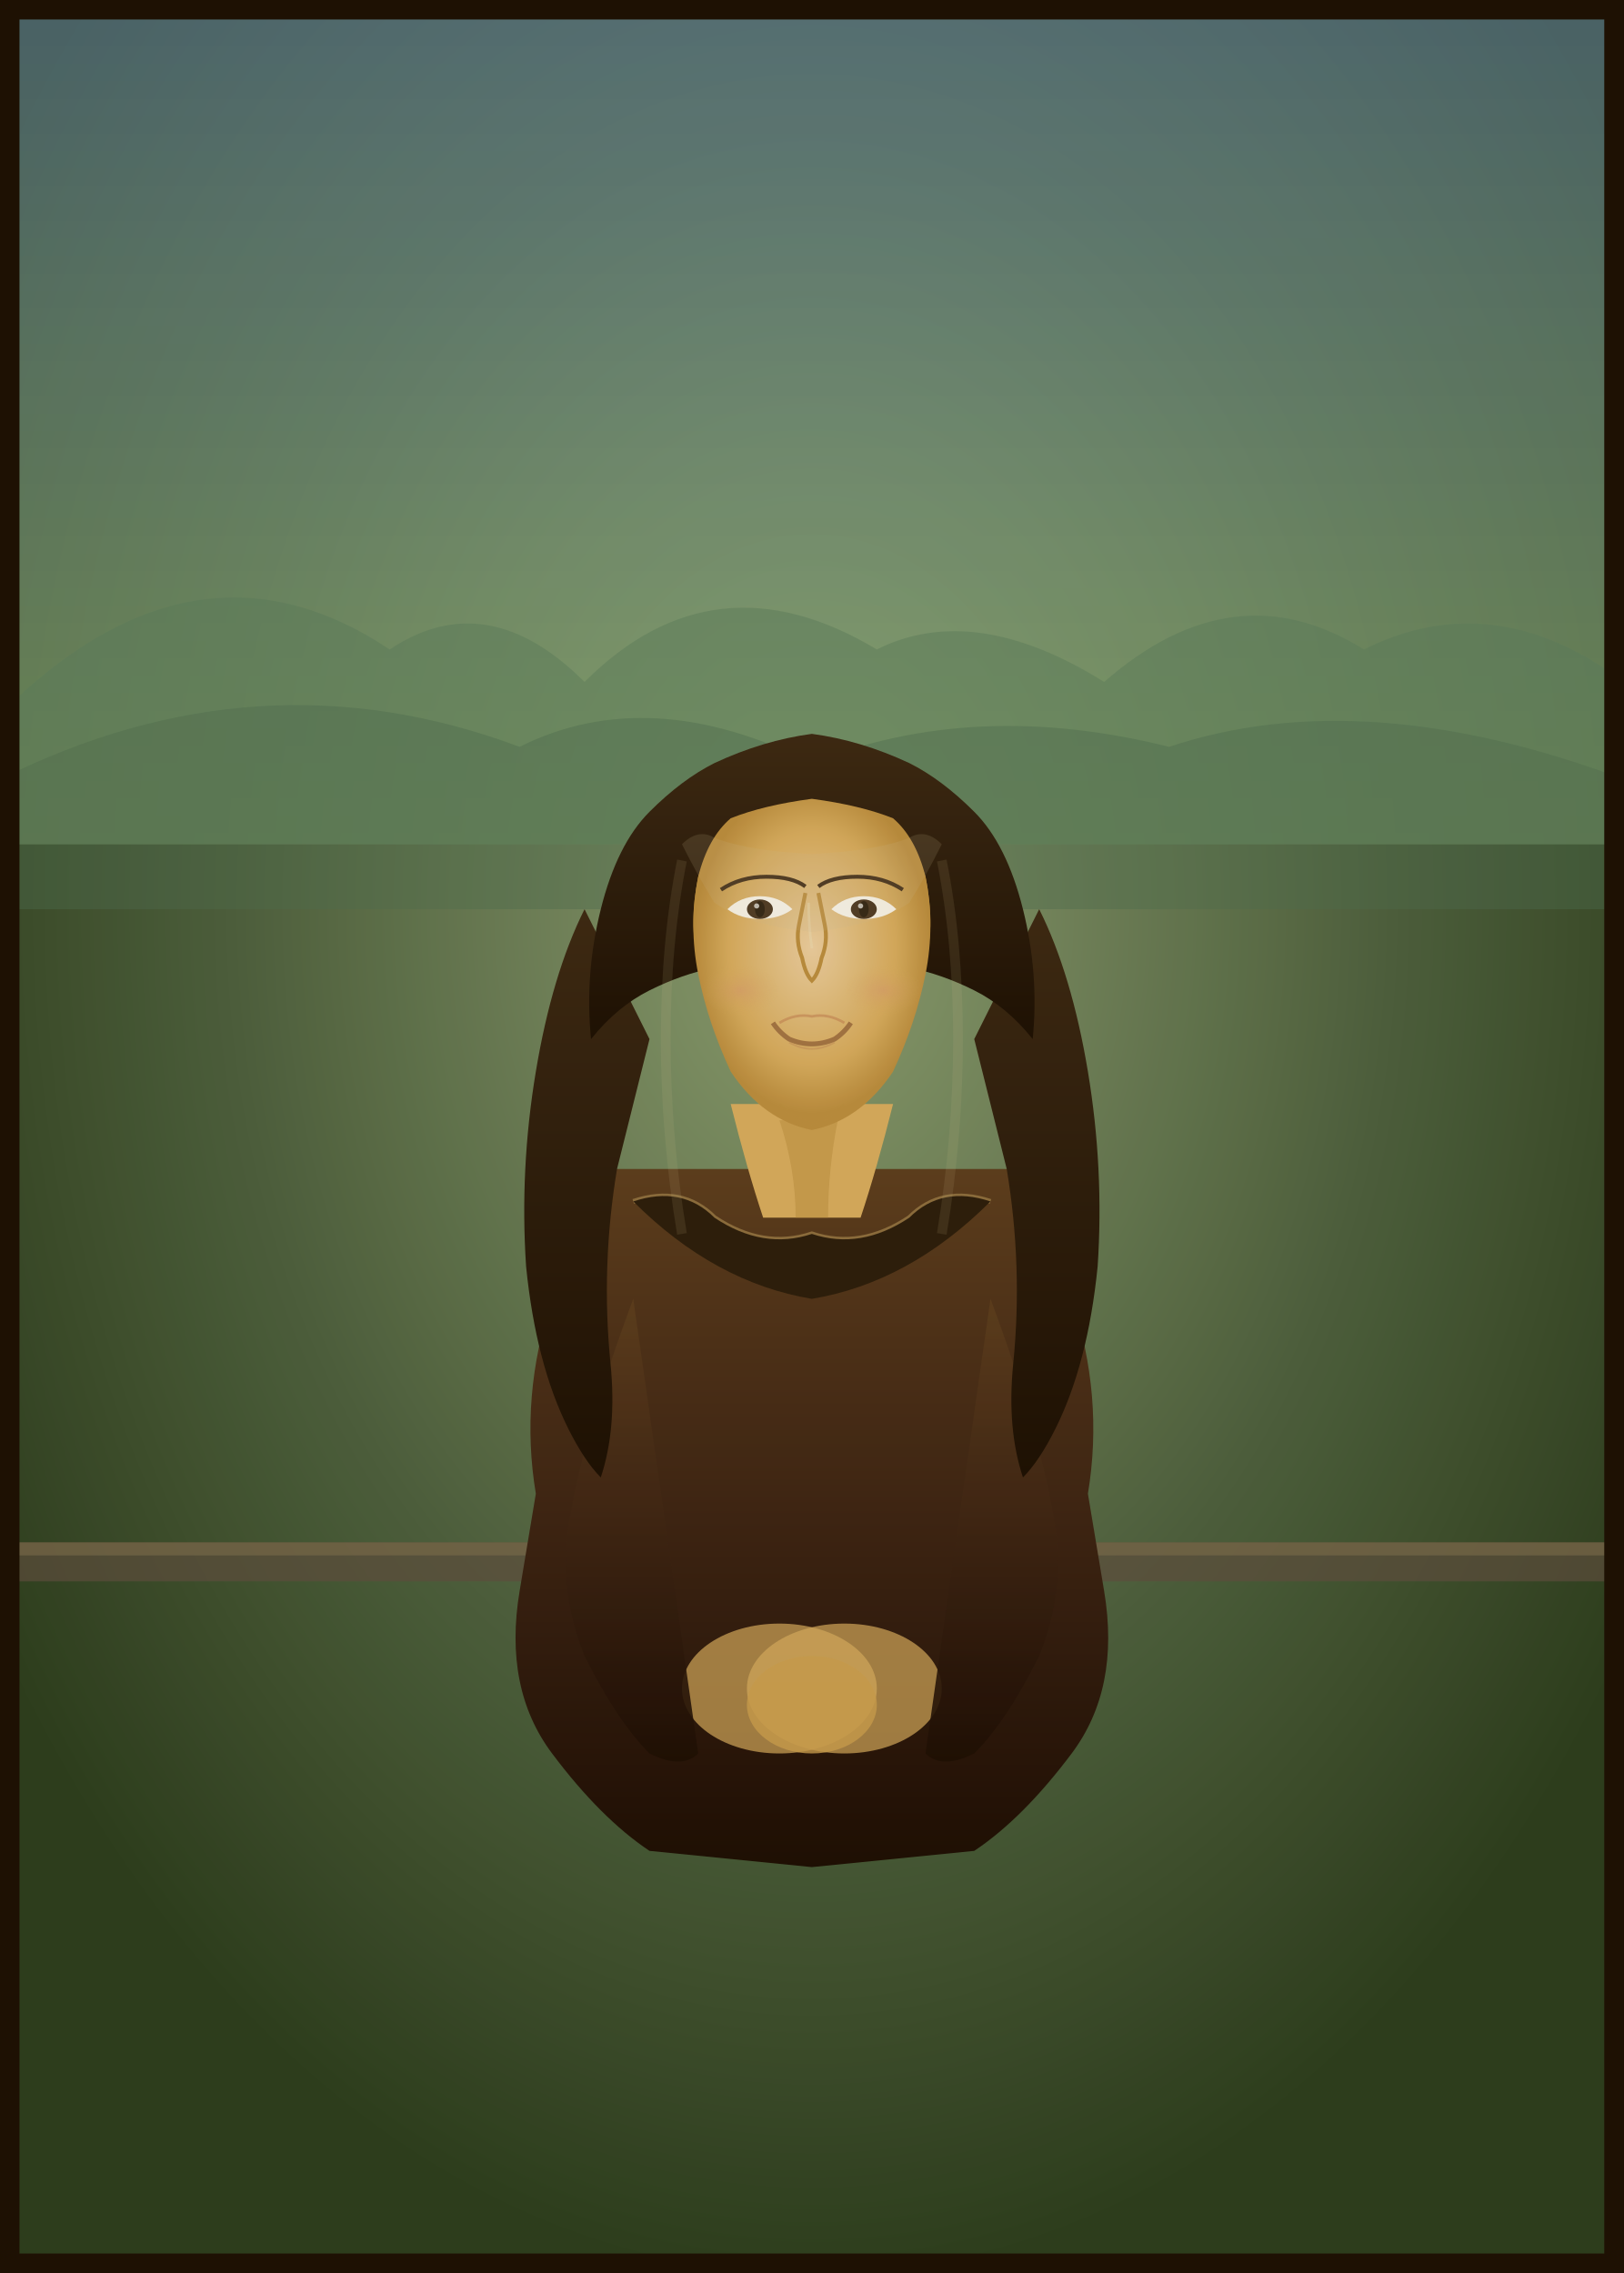
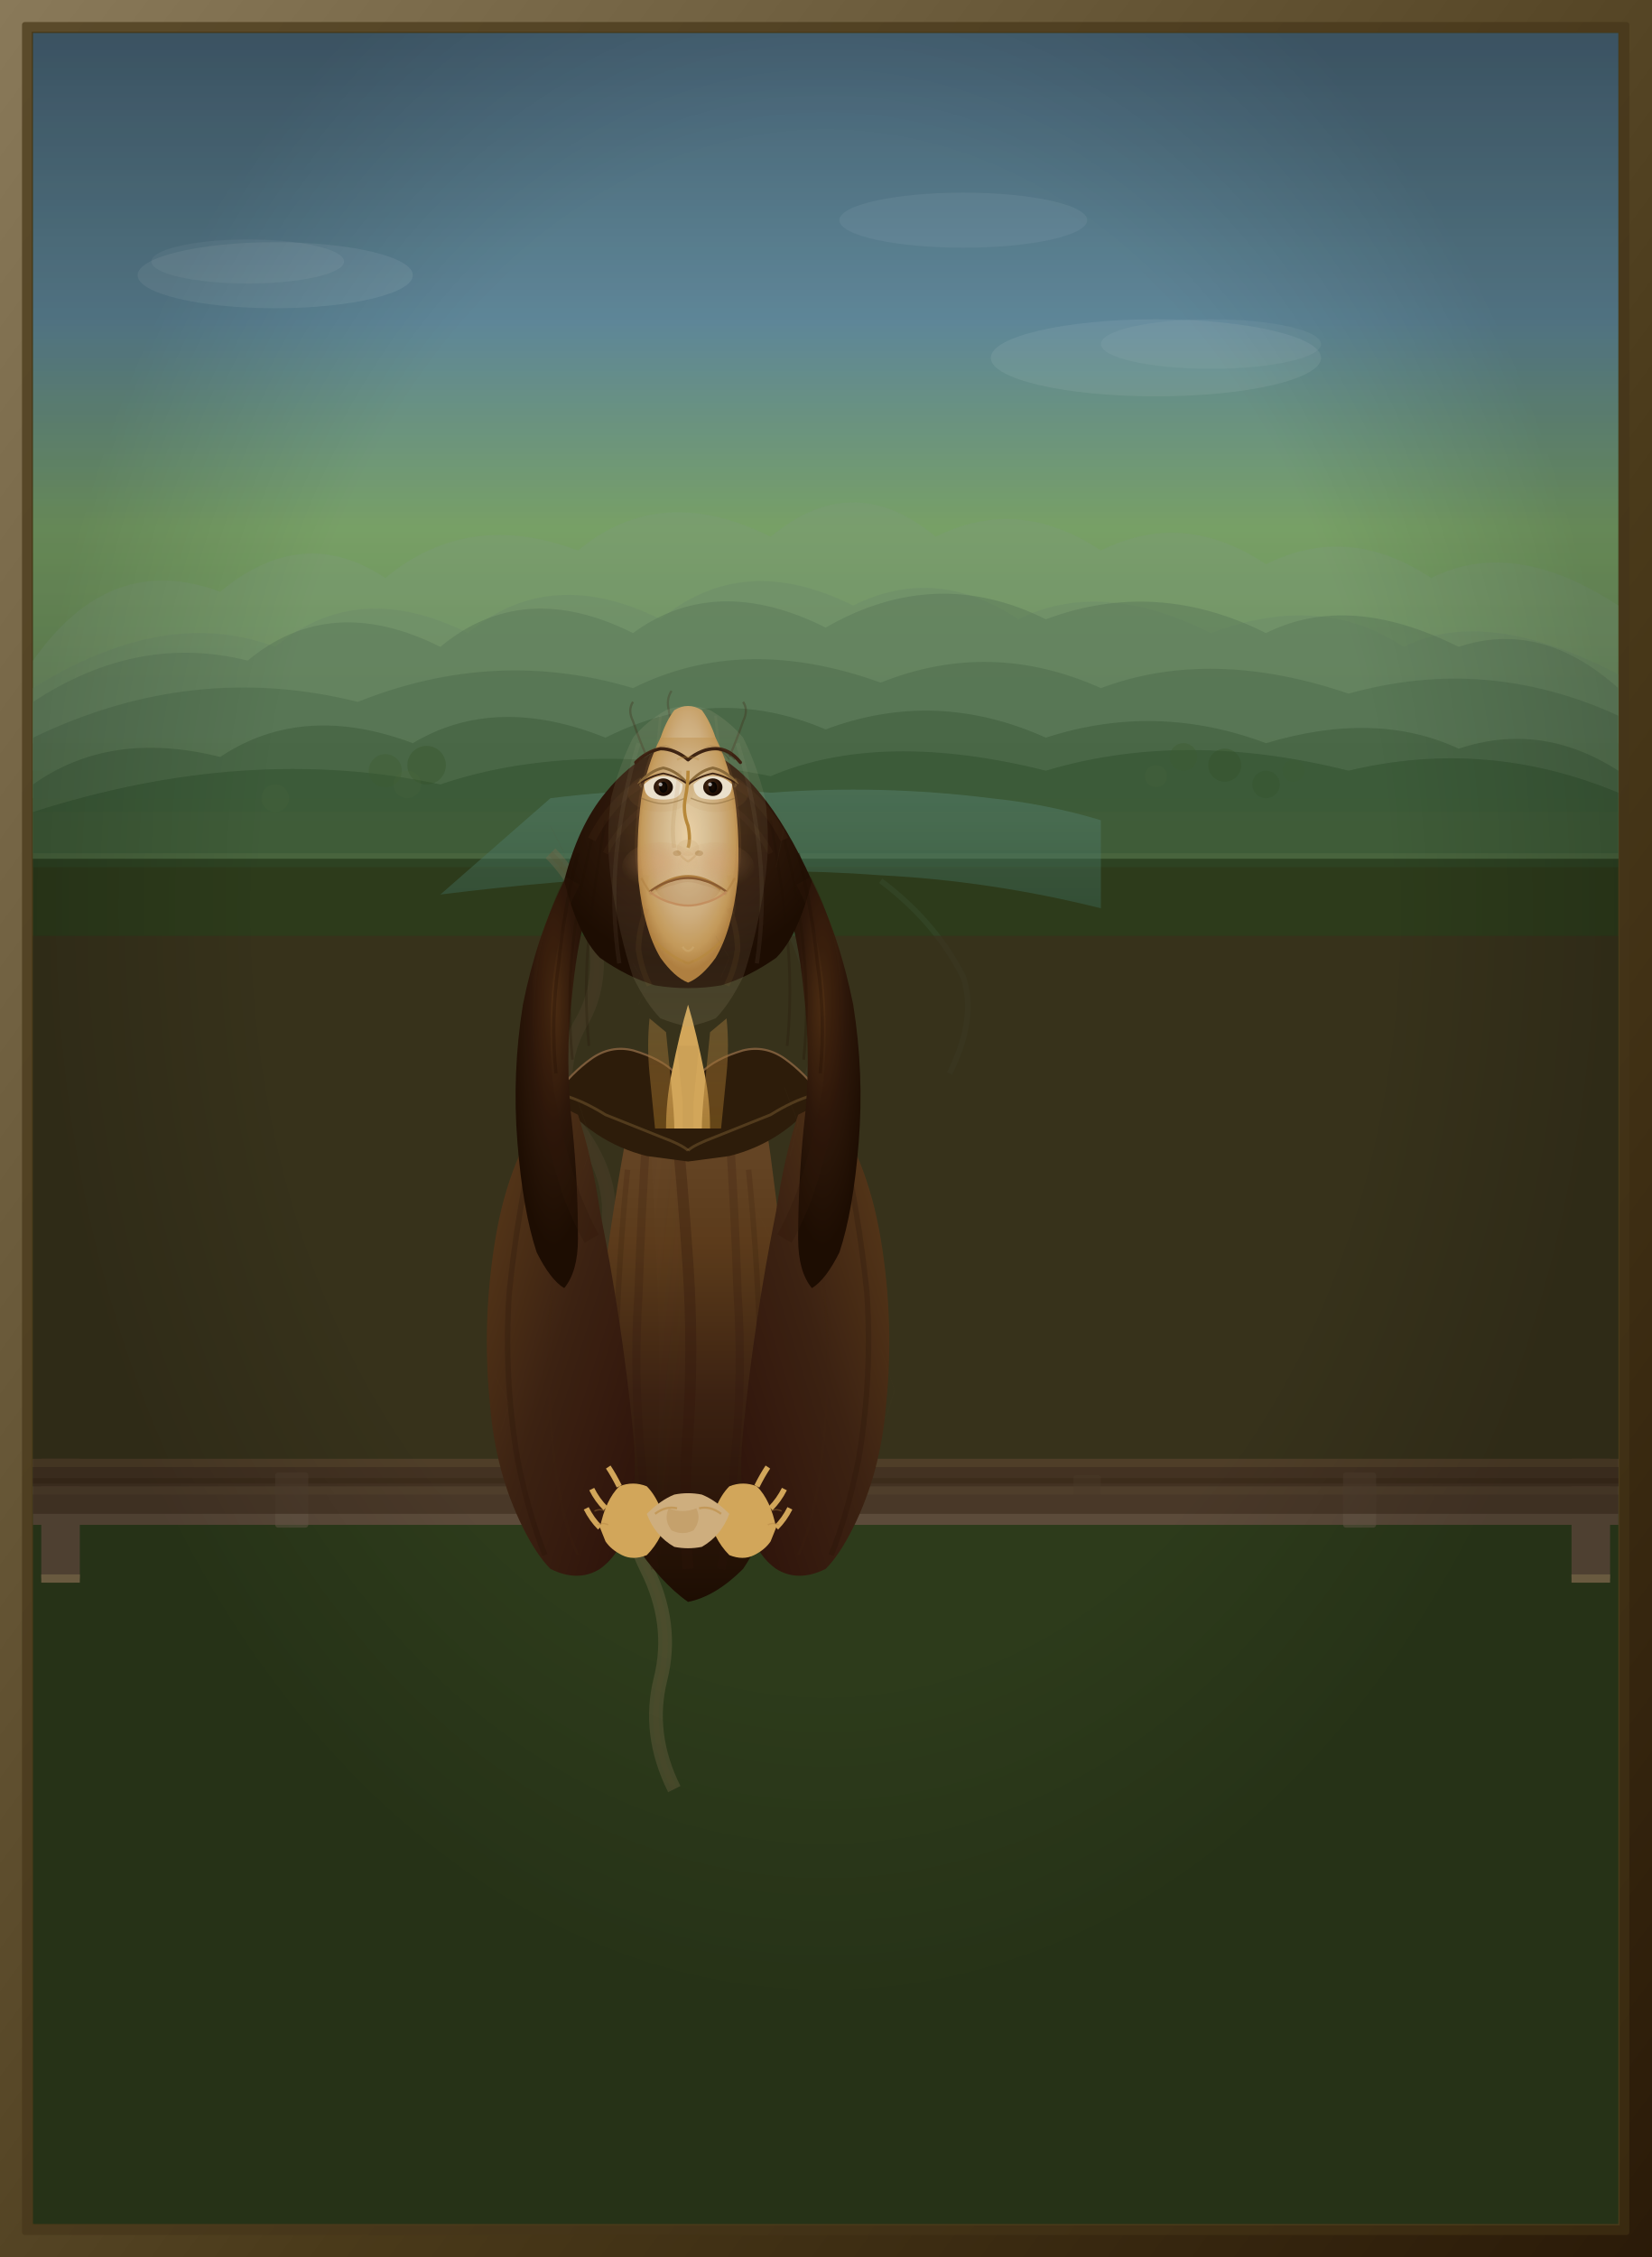
- <svg xmlns="http://www.w3.org/2000/svg" viewBox="0 0 500 700" width="500" height="700">
+ <svg xmlns="http://www.w3.org/2000/svg" viewBox="0 0 600 820" width="600" height="820">
  <defs>
-     <radialGradient id="bg" cx="50%" cy="40%" r="60%">
-       <stop offset="0%" stop-color="#8a9b6e" />
-       <stop offset="60%" stop-color="#4a5c3a" />
-       <stop offset="100%" stop-color="#2a3a1a" />
-     </radialGradient>
-     <radialGradient id="face" cx="50%" cy="45%" r="50%">
-       <stop offset="0%" stop-color="#e8c99a" />
-       <stop offset="70%" stop-color="#d4a85a" />
-       <stop offset="100%" stop-color="#b8893a" />
-     </radialGradient>
-     <radialGradient id="cheekL" cx="50%" cy="50%" r="50%">
-       <stop offset="0%" stop-color="#d4946a" stop-opacity="0.5" />
-       <stop offset="100%" stop-color="#d4a85a" stop-opacity="0" />
-     </radialGradient>
-     <radialGradient id="cheekR" cx="50%" cy="50%" r="50%">
-       <stop offset="0%" stop-color="#d4946a" stop-opacity="0.5" />
-       <stop offset="100%" stop-color="#d4a85a" stop-opacity="0" />
-     </radialGradient>
-     <linearGradient id="hair" x1="0" y1="0" x2="0" y2="1">
-       <stop offset="0%" stop-color="#3a2510" />
-       <stop offset="100%" stop-color="#1a0d00" />
-     </linearGradient>
-     <linearGradient id="dress" x1="0" y1="0" x2="0" y2="1">
+     <linearGradient id="sky" x1="0" y1="0" x2="0" y2="1">
+       <stop offset="0%" stop-color="#4a6a8a" />
+       <stop offset="35%" stop-color="#6a9aba" />
+       <stop offset="60%" stop-color="#8aba7a" />
+       <stop offset="100%" stop-color="#6a8a5a" />
+     </linearGradient>
+     <linearGradient id="farMountains" x1="0" y1="0" x2="0" y2="1">
+       <stop offset="0%" stop-color="#6a8a7a" />
+       <stop offset="100%" stop-color="#4a6a5a" />
+     </linearGradient>
+     <linearGradient id="midMountains" x1="0" y1="0" x2="0" y2="1">
+       <stop offset="0%" stop-color="#5a7a5a" />
+       <stop offset="100%" stop-color="#3a5a3a" />
+     </linearGradient>
+     <linearGradient id="nearMountains" x1="0" y1="0" x2="0" y2="1">
+       <stop offset="0%" stop-color="#4a6a4a" />
+       <stop offset="100%" stop-color="#2a4a2a" />
+     </linearGradient>
+     <linearGradient id="water" x1="0" y1="0" x2="0" y2="1">
+       <stop offset="0%" stop-color="#5a8a7a" />
+       <stop offset="100%" stop-color="#3a6a5a" />
+     </linearGradient>
+     <linearGradient id="path" x1="0" y1="0" x2="1" y2="1">
+       <stop offset="0%" stop-color="#7a6a4a" />
+       <stop offset="50%" stop-color="#5a4a2a" />
+       <stop offset="100%" stop-color="#3a2a1a" />
+     </linearGradient>
+     <radialGradient id="face" cx="50%" cy="40%" r="55%">
+       <stop offset="0%" stop-color="#ecd4a8" />
+       <stop offset="30%" stop-color="#dcc49a" />
+       <stop offset="60%" stop-color="#d0b080" />
+       <stop offset="85%" stop-color="#c49a5a" />
+       <stop offset="100%" stop-color="#b08040" />
+     </radialGradient>
+     <radialGradient id="cheekL" cx="50%" cy="40%" r="55%">
+       <stop offset="0%" stop-color="#d4a070" stop-opacity="0.45" />
+       <stop offset="60%" stop-color="#c89060" stop-opacity="0.15" />
+       <stop offset="100%" stop-color="#c49a5a" stop-opacity="0" />
+     </radialGradient>
+     <radialGradient id="cheekR" cx="50%" cy="40%" r="55%">
+       <stop offset="0%" stop-color="#d4a070" stop-opacity="0.4" />
+       <stop offset="60%" stop-color="#c89060" stop-opacity="0.12" />
+       <stop offset="100%" stop-color="#c49a5a" stop-opacity="0" />
+     </radialGradient>
+     <radialGradient id="noseHighlight" cx="50%" cy="40%" r="50%">
+       <stop offset="0%" stop-color="#f0dcb0" stop-opacity="0.5" />
+       <stop offset="100%" stop-color="#dcc49a" stop-opacity="0" />
+     </radialGradient>
+     <linearGradient id="neckShadow" x1="0" y1="0" x2="0" y2="1">
+       <stop offset="0%" stop-color="#b08040" stop-opacity="0.4" />
+       <stop offset="100%" stop-color="#8a6020" stop-opacity="0.6" />
+     </linearGradient>
+     <radialGradient id="hairBase" cx="50%" cy="30%" r="60%">
+       <stop offset="0%" stop-color="#4a2a10" />
+       <stop offset="50%" stop-color="#2a1508" />
+       <stop offset="100%" stop-color="#1a0a00" />
+     </radialGradient>
+     <linearGradient id="hairShine" x1="0" y1="0" x2="0" y2="1">
+       <stop offset="0%" stop-color="#5a3a1a" stop-opacity="0.3" />
+       <stop offset="50%" stop-color="#3a2010" stop-opacity="0.1" />
+       <stop offset="100%" stop-color="#1a0a00" stop-opacity="0" />
+     </linearGradient>
+     <linearGradient id="dressMain" x1="0" y1="0" x2="0" y2="1">
+       <stop offset="0%" stop-color="#6a4a2a" />
+       <stop offset="30%" stop-color="#5a3a1a" />
+       <stop offset="60%" stop-color="#3a2010" />
+       <stop offset="100%" stop-color="#1a0a00" />
+     </linearGradient>
+     <linearGradient id="dressFold" x1="0" y1="0" x2="0.5" y2="1">
+       <stop offset="0%" stop-color="#7a5a3a" stop-opacity="0.3" />
+       <stop offset="50%" stop-color="#4a2a10" stop-opacity="0.2" />
+       <stop offset="100%" stop-color="#2a1008" stop-opacity="0.4" />
+     </linearGradient>
+     <linearGradient id="dressHighlight" x1="0" y1="0" x2="0.3" y2="1">
+       <stop offset="0%" stop-color="#8a6a4a" stop-opacity="0.25" />
+       <stop offset="100%" stop-color="#5a3a1a" stop-opacity="0" />
+     </linearGradient>
+     <linearGradient id="sleeveL" x1="0" y1="0" x2="1" y2="1">
      <stop offset="0%" stop-color="#5a3a1a" />
      <stop offset="50%" stop-color="#3a2010" />
+       <stop offset="100%" stop-color="#2a1008" />
+     </linearGradient>
+     <linearGradient id="sleeveR" x1="1" y1="0" x2="0" y2="1">
+       <stop offset="0%" stop-color="#5a3a1a" />
+       <stop offset="50%" stop-color="#3a2010" />
+       <stop offset="100%" stop-color="#2a1008" />
+     </linearGradient>
+     <linearGradient id="veilGrad" x1="0" y1="0" x2="0" y2="1">
+       <stop offset="0%" stop-color="#d4c8a8" stop-opacity="0.12" />
+       <stop offset="50%" stop-color="#c4b890" stop-opacity="0.08" />
+       <stop offset="100%" stop-color="#b4a880" stop-opacity="0.15" />
+     </linearGradient>
+     <radialGradient id="iris" cx="40%" cy="40%" r="50%">
+       <stop offset="0%" stop-color="#4a2a10" />
+       <stop offset="70%" stop-color="#2a1508" />
      <stop offset="100%" stop-color="#1a0a00" />
-     </linearGradient>
-     <linearGradient id="pathBg" x1="0" y1="0" x2="0" y2="1">
-       <stop offset="0%" stop-color="#6a7a5a" />
-       <stop offset="100%" stop-color="#3a4a2a" />
-     </linearGradient>
-     <linearGradient id="sky" x1="0" y1="0" x2="0" y2="1">
-       <stop offset="0%" stop-color="#5a7a9a" />
-       <stop offset="100%" stop-color="#8aaa6a" />
-     </linearGradient>
+     </radialGradient>
+     <radialGradient id="pupil" cx="50%" cy="50%" r="50%">
+       <stop offset="0%" stop-color="#1a0a00" />
+       <stop offset="100%" stop-color="#000000" />
+     </radialGradient>
+     <linearGradient id="frameLight" x1="0" y1="0" x2="1" y2="1">
+       <stop offset="0%" stop-color="#8a7a5a" />
+       <stop offset="30%" stop-color="#6a5a3a" />
+       <stop offset="60%" stop-color="#4a3a1a" />
+       <stop offset="100%" stop-color="#2a1a08" />
+     </linearGradient>
+     <linearGradient id="frameInner" x1="0" y1="0" x2="1" y2="1">
+       <stop offset="0%" stop-color="#5a4a2a" />
+       <stop offset="100%" stop-color="#3a2a10" />
+     </linearGradient>
+     <filter id="varnish">
+       <feTurbulence type="fractalNoise" baseFrequency="0.04" numOctaves="4" result="noise" />
+       <feColorMatrix type="matrix" values="1 0 0 0 0  0 1 0 0 0  0 0 0.8 0 0  0 0 0 0.04 0" in="noise" result="tint" />
+       <feBlend in="SourceGraphic" in2="tint" mode="multiply" />
+     </filter>
+     <filter id="bgBlur">
+       <feGaussianBlur stdDeviation="1.5" />
+     </filter>
  </defs>
-   <rect width="500" height="700" fill="url(#bg)" />
-   <rect x="0" y="0" width="500" height="260" fill="url(#sky)" opacity="0.6" />
-   <path d="M0 220 Q60 160 120 200 Q150 180 180 210 Q220 170 270 200 Q300 185 340 210 Q380 175 420 200 Q460 180 500 210 L500 260 L0 260 Z" fill="#5a7a5a" opacity="0.5" />
-   <path d="M0 240 Q80 200 160 230 Q200 210 250 235 Q300 215 360 230 Q420 210 500 240 L500 280 L0 280 Z" fill="#4a6a4a" opacity="0.4" />
-   <path d="M250 350 Q240 370 235 390 Q225 420 240 450 Q255 480 250 510 Q245 540 250 570" fill="none" stroke="#6a7a4a" stroke-width="8" opacity="0.4" />
-   <rect x="0" y="475" width="500" height="12" fill="#5a4a3a" opacity="0.7" />
-   <rect x="0" y="475" width="500" height="4" fill="#7a6a4a" opacity="0.6" />
-   <path d="M170 360 Q165 380 170 400 Q160 430 165 460 L160 490 Q155 520 170 540 Q185 560 200 570 L250 575 L300 570 Q315 560 330 540 Q345 520 340 490 L335 460 Q340 430 330 400 Q335 380 330 360 Z" fill="url(#dress)" />
-   <path d="M195 370 Q210 365 220 375 Q235 385 250 380 Q265 385 280 375 Q290 365 305 370" fill="none" stroke="#8a6a3a" stroke-width="1.5" />
-   <path d="M195 370 Q210 365 220 375 Q235 385 250 380 Q265 385 280 375 Q290 365 305 370 Q280 395 250 400 Q220 395 195 370 Z" fill="#2a1a08" />
-   <ellipse cx="240" cy="520" rx="30" ry="20" fill="#d4a85a" opacity="0.7" />
-   <ellipse cx="260" cy="520" rx="30" ry="20" fill="#d4a85a" opacity="0.7" />
-   <ellipse cx="250" cy="525" rx="20" ry="15" fill="#c89a4a" opacity="0.8" />
-   <path d="M305 400 Q320 440 325 470 Q328 490 320 510 Q310 530 300 540 Q290 545 285 540" fill="url(#dress)" opacity="0.9" />
-   <path d="M195 400 Q180 440 175 470 Q172 490 180 510 Q190 530 200 540 Q210 545 215 540" fill="url(#dress)" opacity="0.9" />
-   <path d="M225 340 Q230 360 235 375 L265 375 Q270 360 275 340" fill="#d4a85a" />
-   <path d="M240 345 Q245 360 245 375 L255 375 Q255 360 258 345 Z" fill="#b8893a" opacity="0.5" />
-   <path d="M180 280 Q170 300 165 330 Q160 360 162 390 Q165 420 175 440 Q180 450 185 455 Q190 440 188 420 Q185 390 190 360 Q195 340 200 320" fill="url(#hair)" />
-   <path d="M320 280 Q330 300 335 330 Q340 360 338 390 Q335 420 325 440 Q320 450 315 455 Q310 440 312 420 Q315 390 310 360 Q305 340 300 320" fill="url(#hair)" />
-   <path d="M185 280 Q190 260 200 250 Q210 240 220 235 Q235 228 250 226 Q265 228 280 235 Q290 240 300 250 Q310 260 315 280 Q320 300 318 320 Q310 310 300 305 Q290 300 280 298 Q250 295 250 295 Q250 295 220 298 Q210 300 200 305 Q190 310 182 320 Q180 300 185 280 Z" fill="url(#hair)" />
-   <path d="M215 270 Q220 255 235 250 Q250 246 265 250 Q280 255 285 270 Q288 285 285 295 Q280 310 275 320 Q270 330 265 335 Q260 338 250 339 Q240 338 235 335 Q230 330 225 320 Q220 310 215 295 Q212 285 215 270 Z" fill="url(#face)" />
-   <path d="M215 270 Q212 285 215 300 Q218 315 225 330 Q235 345 250 348 Q265 345 275 330 Q282 315 285 300 Q288 285 285 270 Q282 258 275 252 Q265 248 250 246 Q235 248 225 252 Q218 258 215 270 Z" fill="url(#face)" />
-   <path d="M248 275 Q247 280 246 285 Q245 290 247 295 Q248 300 250 302 Q252 300 253 295 Q255 290 254 285 Q253 280 252 275" fill="none" stroke="#b8893a" stroke-width="1.2" />
-   <path d="M249 278 Q249 285 250 292" fill="none" stroke="#e8d4a8" stroke-width="0.8" opacity="0.6" />
-   <path d="M224 280 Q228 276 234 276 Q240 276 244 280 Q240 283 234 283 Q228 283 224 280 Z" fill="white" opacity="0.9" />
-   <ellipse cx="234" cy="280" rx="4" ry="3" fill="#3a2510" />
-   <ellipse cx="234" cy="280" rx="1.5" ry="2.5" fill="#1a0d00" />
-   <ellipse cx="233" cy="279" rx="0.8" ry="0.8" fill="white" opacity="0.7" />
-   <path d="M222 274 Q228 270 236 270 Q244 270 248 273" fill="none" stroke="#3a2510" stroke-width="1.2" />
-   <path d="M256 280 Q260 276 266 276 Q272 276 276 280 Q272 283 266 283 Q260 283 256 280 Z" fill="white" opacity="0.9" />
-   <ellipse cx="266" cy="280" rx="4" ry="3" fill="#3a2510" />
-   <ellipse cx="266" cy="280" rx="1.5" ry="2.5" fill="#1a0d00" />
-   <ellipse cx="265" cy="279" rx="0.8" ry="0.8" fill="white" opacity="0.7" />
-   <path d="M252 273 Q256 270 264 270 Q272 270 278 274" fill="none" stroke="#3a2510" stroke-width="1.2" />
-   <ellipse cx="228" cy="305" rx="12" ry="8" fill="url(#cheekL)" />
-   <ellipse cx="272" cy="305" rx="12" ry="8" fill="url(#cheekR)" />
-   <path d="M238 315 Q240 318 243 320 Q250 323 257 320 Q260 318 262 315" fill="none" stroke="#a07040" stroke-width="1.5" />
-   <path d="M240 315 Q245 312 250 313 Q255 312 260 315" fill="none" stroke="#c08050" stroke-width="0.8" opacity="0.6" />
-   <path d="M243 321 Q250 325 257 321" fill="none" stroke="#b88050" stroke-width="0.6" opacity="0.4" />
-   <path d="M240 340 Q245 345 250 346 Q255 345 260 340" fill="none" stroke="#b8893a" stroke-width="0.8" opacity="0.5" />
-   <path d="M210 260 Q215 255 220 258 Q230 262 250 263 Q270 262 280 258 Q285 255 290 260 Q285 270 280 278 Q270 285 250 287 Q230 285 220 278 Q215 270 210 260 Z" fill="#c8b88a" opacity="0.15" />
-   <path d="M210 265 Q205 290 205 320 Q205 350 210 380" fill="none" stroke="#c8b88a" stroke-width="3" opacity="0.12" />
-   <path d="M290 265 Q295 290 295 320 Q295 350 290 380" fill="none" stroke="#c8b88a" stroke-width="3" opacity="0.12" />
-   <rect x="0" y="0" width="500" height="700" fill="none" stroke="#1a0d00" stroke-width="12" />
-   <rect x="0" y="0" width="500" height="700" fill="#8a7a4a" opacity="0.04" />
+   <rect x="-10" y="-10" width="620" height="840" fill="url(#frameLight)" rx="2" />
+   <rect x="8" y="8" width="584" height="804" fill="url(#frameInner)" rx="1" />
+   <rect x="12" y="12" width="576" height="796" fill="none" stroke="#4a3a1a" stroke-width="1" />
+   <rect x="14" y="14" width="572" height="792" fill="none" stroke="#7a6a4a" stroke-width="1" opacity="0.4" />
+   <rect x="12" y="12" width="576" height="796" fill="#2a3a1a" />
+   <rect x="12" y="12" width="576" height="300" fill="url(#sky)" opacity="0.8" />
+   <path d="M12 240 Q40 200 80 215 Q110 190 140 210 Q170 185 210 200 Q240 175 280 195 Q310 170 340 195 Q370 180 400 200 Q430 185 460 205 Q490 190 520 210 Q550 195 588 220 L588 270 L12 270 Z" fill="#7a9a7a" opacity="0.35" />
+   <path d="M12 250 Q60 220 100 235 Q130 210 170 230 Q200 205 240 225 Q270 200 310 220 Q340 205 370 225 Q400 210 440 230 Q480 215 510 235 Q540 220 588 245 L588 280 L12 280 Z" fill="#6a8a6a" opacity="0.4" />
+   <path d="M12 255 Q50 230 90 240 Q120 215 160 235 Q190 210 230 230 Q260 208 300 228 Q340 205 380 225 Q420 210 460 230 Q490 215 530 235 Q560 225 588 250 L588 290 L12 290 Z" fill="#5a7a5a" opacity="0.5" />
+   <path d="M12 268 Q70 240 130 255 Q180 235 230 250 Q270 230 320 248 Q360 232 400 250 Q440 235 490 252 Q540 238 588 260 L588 295 L12 295 Z" fill="#4a6a4a" opacity="0.5" />
+   <path d="M12 285 Q40 265 80 275 Q110 255 150 270 Q180 252 220 268 Q260 248 300 265 Q340 250 380 268 Q420 255 460 270 Q500 258 530 272 Q560 262 588 280 L588 310 L12 310 Z" fill="#3a5a3a" opacity="0.5" />
+   <path d="M12 295 Q90 270 160 285 Q210 268 280 282 Q320 265 380 280 Q430 265 490 280 Q540 268 588 288 L588 315 L12 315 Z" fill="#2a4a2a" opacity="0.45" />
+   <path d="M200 290 Q240 285 280 288 Q320 285 360 290 Q380 292 400 298 L400 330 Q360 320 320 318 Q280 315 240 318 Q200 320 160 325 Z" fill="url(#water)" opacity="0.4" />
+   <path d="M200 310 Q210 320 215 335 Q220 355 212 370 Q200 390 210 410 Q225 430 220 450 Q215 470 225 490 Q235 510 230 530 Q225 550 235 570 Q245 590 240 610 Q235 630 245 650" fill="none" stroke="#7a6a4a" stroke-width="5" opacity="0.35" />
+   <path d="M200 310 Q210 320 215 335 Q220 355 212 370 Q200 390 210 410 Q225 430 220 450 Q215 470 225 490 Q235 510 230 530 Q225 550 235 570 Q245 590 240 610 Q235 630 245 650" fill="none" stroke="#5a4a2a" stroke-width="2" opacity="0.15" />
+   <path d="M280 325 Q290 340 295 360 Q300 380 290 400" fill="none" stroke="#5a8a7a" stroke-width="3" opacity="0.15" />
+   <path d="M320 320 Q340 335 350 355 Q355 370 345 390" fill="none" stroke="#5a8a7a" stroke-width="2" opacity="0.1" />
+   <circle cx="140" cy="280" r="6" fill="#3a5a2a" opacity="0.3" />
+   <circle cx="155" cy="278" r="7" fill="#2a4a1a" opacity="0.25" />
+   <circle cx="148" cy="285" r="5" fill="#4a6a3a" opacity="0.2" />
+   <circle cx="430" cy="275" r="5" fill="#3a5a2a" opacity="0.3" />
+   <circle cx="445" cy="278" r="6" fill="#2a4a1a" opacity="0.25" />
+   <circle cx="420" cy="282" r="4" fill="#4a6a3a" opacity="0.2" />
+   <circle cx="470" cy="280" r="4" fill="#3a5a2a" opacity="0.2" />
+   <circle cx="100" cy="290" r="5" fill="#4a6a3a" opacity="0.2" />
+   <circle cx="460" cy="285" r="5" fill="#2a4a1a" opacity="0.2" />
+   <ellipse cx="100" cy="100" rx="50" ry="12" fill="white" opacity="0.08" />
+   <ellipse cx="90" cy="95" rx="35" ry="8" fill="white" opacity="0.06" />
+   <ellipse cx="420" cy="130" rx="60" ry="14" fill="white" opacity="0.07" />
+   <ellipse cx="440" cy="125" rx="40" ry="9" fill="white" opacity="0.05" />
+   <ellipse cx="350" cy="80" rx="45" ry="10" fill="white" opacity="0.06" />
+   <rect x="15" y="530" width="14" height="45" fill="#5a4a3a" rx="2" />
+   <rect x="15" y="530" width="14" height="3" fill="#7a6a4a" />
+   <rect x="15" y="572" width="14" height="3" fill="#7a6a4a" />
+   <rect x="571" y="530" width="14" height="45" fill="#5a4a3a" rx="2" />
+   <rect x="571" y="530" width="14" height="3" fill="#7a6a4a" />
+   <rect x="571" y="572" width="14" height="3" fill="#7a6a4a" />
+   <rect x="12" y="530" width="576" height="10" fill="#4a3a2a" />
+   <rect x="12" y="530" width="576" height="3" fill="#6a5a3a" />
+   <rect x="12" y="537" width="576" height="2" fill="#3a2a18" />
+   <rect x="12" y="540" width="576" height="14" fill="#5a4a3a" />
+   <rect x="12" y="540" width="576" height="3" fill="#7a6a4a" opacity="0.5" />
+   <rect x="100" y="535" width="12" height="20" fill="#6a5a4a" rx="1" opacity="0.5" />
+   <rect x="488" y="535" width="12" height="20" fill="#6a5a4a" rx="1" opacity="0.5" />
+   <rect x="200" y="536" width="10" height="18" fill="#5a4a3a" rx="1" opacity="0.4" />
+   <rect x="390" y="536" width="10" height="18" fill="#5a4a3a" rx="1" opacity="0.4" />
+   <rect x="12" y="340" width="576" height="210" fill="#3a2a1a" opacity="0.6" />
+   <path d="M230 400 Q224 430 220 460 Q215 490 218 520 Q220 545 230 560 Q240 575 250 582 Q260 580 270 570 Q280 555 285 535 Q290 510 287 480 Q284 450 280 420 Q278 405 275 395 Z" fill="url(#dressMain)" />
+   <path d="M245 400 Q248 430 250 460 Q252 490 250 520 Q248 545 250 570" fill="none" stroke="#2a1008" stroke-width="4" opacity="0.3" />
+   <path d="M235 410 Q233 440 232 470 Q230 500 233 530 Q235 555 238 570" fill="none" stroke="#2a1008" stroke-width="3" opacity="0.2" />
+   <path d="M265 410 Q267 440 268 470 Q270 500 267 530 Q265 555 262 570" fill="none" stroke="#2a1008" stroke-width="3" opacity="0.2" />
+   <path d="M228 425 Q225 455 224 485 Q223 510 226 540" fill="none" stroke="#1a0a00" stroke-width="2" opacity="0.15" />
+   <path d="M272 425 Q275 455 276 485 Q277 510 274 540" fill="none" stroke="#1a0a00" stroke-width="2" opacity="0.15" />
+   <path d="M240 410 Q242 440 243 470 Q244 500 243 530 Q242 555 245 575" fill="none" stroke="url(#dressHighlight)" stroke-width="8" opacity="0.15" />
+   <path d="M255 390 Q260 385 270 382 Q278 380 285 385 Q292 390 298 398" fill="none" stroke="#7a5a3a" stroke-width="1.5" />
+   <path d="M245 390 Q240 385 230 382 Q222 380 215 385 Q208 390 202 398" fill="none" stroke="#7a5a3a" stroke-width="1.5" />
+   <path d="M202 398 Q208 390 215 385 Q222 380 230 382 Q240 385 245 390 Q250 388 255 390 Q260 385 270 382 Q278 380 285 385 Q292 390 298 398 Q285 415 265 420 Q250 422 250 422 Q250 422 235 420 Q215 415 202 398 Z" fill="#2a1a08" />
+   <path d="M250 418 Q252 416 260 413 Q270 409 280 405 Q288 400 295 398" fill="none" stroke="#8a6a3a" stroke-width="1" opacity="0.4" />
+   <path d="M250 418 Q248 416 240 413 Q230 409 220 405 Q212 400 205 398" fill="none" stroke="#8a6a3a" stroke-width="1" opacity="0.4" />
+   <path d="M200 400 Q185 420 180 450 Q175 480 178 510 Q180 535 190 555 Q195 565 200 570 Q210 575 218 570 Q225 565 228 555 Q232 540 230 520 Q228 500 225 480 Q222 460 218 440 Q215 420 210 405 Z" fill="url(#sleeveL)" />
+   <path d="M195 410 Q188 440 185 470 Q183 500 188 530 Q192 550 198 565" fill="none" stroke="#1a0a00" stroke-width="2" opacity="0.2" />
+   <path d="M205 415 Q202 445 200 475 Q198 505 202 535 Q205 555 210 565" fill="none" stroke="#3a2010" stroke-width="1" opacity="0.15" />
+   <path d="M300 400 Q315 420 320 450 Q325 480 322 510 Q320 535 310 555 Q305 565 300 570 Q290 575 282 570 Q275 565 272 555 Q268 540 270 520 Q272 500 275 480 Q278 460 282 440 Q285 420 290 405 Z" fill="url(#sleeveR)" />
+   <path d="M305 410 Q312 440 315 470 Q317 500 312 530 Q308 550 302 565" fill="none" stroke="#1a0a00" stroke-width="2" opacity="0.2" />
+   <path d="M295 415 Q298 445 300 475 Q302 505 298 535 Q295 555 290 565" fill="none" stroke="#3a2010" stroke-width="1" opacity="0.15" />
+   <path d="M218 555 Q220 545 225 540 Q230 538 235 540 Q238 543 240 548 Q242 553 240 558 Q238 562 235 565 Q230 567 226 565 Q222 563 220 560 Z" fill="#d4a85a" />
+   <path d="M218 555 Q215 552 213 548" fill="none" stroke="#d4a85a" stroke-width="2" />
+   <path d="M220 548 Q217 545 215 541" fill="none" stroke="#d4a85a" stroke-width="2" />
+   <path d="M225 540 Q223 536 221 533" fill="none" stroke="#d4a85a" stroke-width="2" />
+   <path d="M217 554 Q219 553 221 554" fill="none" stroke="#b08040" stroke-width="0.5" opacity="0.4" />
+   <path d="M216 549 Q218 548 220 549" fill="none" stroke="#b08040" stroke-width="0.5" opacity="0.4" />
+   <path d="M282 555 Q280 545 275 540 Q270 538 265 540 Q262 543 260 548 Q258 553 260 558 Q262 562 265 565 Q270 567 274 565 Q278 563 280 560 Z" fill="#d4a85a" />
+   <path d="M282 555 Q285 552 287 548" fill="none" stroke="#d4a85a" stroke-width="2" />
+   <path d="M280 548 Q283 545 285 541" fill="none" stroke="#d4a85a" stroke-width="2" />
+   <path d="M275 540 Q277 536 279 533" fill="none" stroke="#d4a85a" stroke-width="2" />
+   <path d="M283 554 Q281 553 279 554" fill="none" stroke="#b08040" stroke-width="0.5" opacity="0.4" />
+   <path d="M284 549 Q282 548 280 549" fill="none" stroke="#b08040" stroke-width="0.5" opacity="0.4" />
+   <path d="M235 550 Q240 545 245 543 Q250 542 255 543 Q260 545 265 550 Q262 558 255 562 Q250 563 245 562 Q238 558 235 550 Z" fill="#d0b080" />
+   <path d="M243 548 Q248 550 253 548 Q255 552 252 556 Q248 558 244 556 Q241 552 243 548 Z" fill="#b08040" opacity="0.3" />
+   <path d="M238 550 Q242 547 246 548" fill="none" stroke="#c49a5a" stroke-width="0.8" />
+   <path d="M262 550 Q258 547 254 548" fill="none" stroke="#c49a5a" stroke-width="0.8" />
+   <path d="M250 365 Q253 375 256 390 Q258 400 258 410 L242 410 Q242 400 244 390 Q247 375 250 365 Z" fill="#d4a85a" />
+   <path d="M242 375 Q243 385 244 395 Q245 405 245 410 L238 410 Q237 400 236 390 Q235 380 236 370 Z" fill="url(#neckShadow)" />
+   <path d="M258 375 Q257 385 256 395 Q255 405 255 410 L262 410 Q263 400 264 390 Q265 380 264 370 Z" fill="url(#neckShadow)" />
+   <path d="M246 380 Q247 390 248 400 Q248 408 248 410 L252 410 Q252 408 252 400 Q253 390 254 380 Z" fill="#b08040" opacity="0.15" />
+   <path d="M205 320 Q195 340 190 365 Q186 390 188 415 Q190 440 195 455 Q200 465 205 468 Q210 462 210 450 Q210 430 208 410 Q205 385 208 360 Q210 340 215 325 Z" fill="url(#hairBase)" />
+   <path d="M295 320 Q305 340 310 365 Q314 390 312 415 Q310 440 305 455 Q300 465 295 468 Q290 462 290 450 Q290 430 292 410 Q295 385 292 360 Q290 340 285 325 Z" fill="url(#hairBase)" />
+   <path d="M205 320 Q210 300 220 288 Q228 278 238 273 Q248 270 258 273 Q268 278 276 288 Q286 300 295 320 Q290 340 282 348 Q272 355 262 358 Q250 360 238 358 Q228 355 218 348 Q210 340 205 320 Z" fill="url(#hairBase)" />
+   <path d="M208 320 Q200 335 198 355 Q196 375 198 395 Q202 418 208 435 Q212 445 215 450" fill="none" stroke="#2a1508" stroke-width="6" opacity="0.3" />
+   <path d="M292 320 Q300 335 302 355 Q304 375 302 395 Q298 418 292 435 Q288 445 285 450" fill="none" stroke="#2a1508" stroke-width="6" opacity="0.3" />
+   <path d="M210 310 Q205 330 203 350 Q200 370 202 390" fill="none" stroke="#1a0a00" stroke-width="1.2" opacity="0.3" />
+   <path d="M215 305 Q210 325 208 345 Q206 365 208 385" fill="none" stroke="#1a0a00" stroke-width="1" opacity="0.25" />
+   <path d="M220 298 Q216 320 214 340 Q212 360 214 380" fill="none" stroke="#1a0a00" stroke-width="1" opacity="0.2" />
+   <path d="M290 310 Q295 330 297 350 Q300 370 298 390" fill="none" stroke="#1a0a00" stroke-width="1.2" opacity="0.3" />
+   <path d="M285 305 Q290 325 292 345 Q294 365 292 385" fill="none" stroke="#1a0a00" stroke-width="1" opacity="0.25" />
+   <path d="M280 298 Q284 320 286 340 Q288 360 286 380" fill="none" stroke="#1a0a00" stroke-width="1" opacity="0.2" />
+   <path d="M215 305 Q220 295 228 288 Q235 283 242 280" fill="none" stroke="#5a3a1a" stroke-width="3" opacity="0.15" />
+   <path d="M220 310 Q224 302 232 295 Q240 290 248 288" fill="none" stroke="#6a4a2a" stroke-width="2" opacity="0.1" />
+   <path d="M285 305 Q280 295 272 288 Q265 283 258 280" fill="none" stroke="#5a3a1a" stroke-width="3" opacity="0.15" />
+   <path d="M280 310 Q276 302 268 295 Q260 290 252 288" fill="none" stroke="#6a4a2a" stroke-width="2" opacity="0.1" />
+   <path d="M248 270 Q249 278 250 285 Q250 292 250 300" fill="none" stroke="#1a0a00" stroke-width="0.8" opacity="0.3" />
+   <path d="M235 275 Q232 268 230 262 Q228 258 230 255" fill="none" stroke="#3a2010" stroke-width="0.8" opacity="0.3" />
+   <path d="M245 270 Q244 264 243 258 Q242 254 244 251" fill="none" stroke="#3a2010" stroke-width="0.8" opacity="0.25" />
+   <path d="M265 275 Q268 268 270 262 Q272 258 270 255" fill="none" stroke="#3a2010" stroke-width="0.8" opacity="0.3" />
+   <path d="M230 268 Q235 262 242 258 Q250 255 258 258 Q265 262 270 268 Q275 278 278 290 Q280 305 278 320 Q275 340 270 355 Q265 365 260 370 Q255 372 250 373 Q245 372 240 370 Q235 365 230 355 Q225 340 222 320 Q220 305 222 290 Q225 278 230 268 Z" fill="url(#veilGrad)" />
+   <path d="M232 270 Q226 290 224 310 Q222 330 225 350" fill="none" stroke="#c4b890" stroke-width="1.5" opacity="0.08" />
+   <path d="M268 270 Q274 290 276 310 Q278 330 275 350" fill="none" stroke="#c4b890" stroke-width="1.5" opacity="0.08" />
+   <path d="M240 260 Q238 280 237 300 Q236 320 238 340" fill="none" stroke="#c4b890" stroke-width="1" opacity="0.06" />
+   <path d="M260 260 Q262 280 263 300 Q264 320 262 340" fill="none" stroke="#c4b890" stroke-width="1" opacity="0.06" />
+   <path d="M260 268 Q258 262 255 258 Q250 255 245 258 Q242 262 240 268 Q238 278 237 290 Q236 305 238 318 Q240 330 245 340 Q248 345 250 347 Q252 345 255 340 Q260 330 262 318 Q264 305 263 290 Q262 278 260 268 Z" fill="url(#face)" />
+   <path d="M240 268 Q235 278 233 290 Q231 305 232 320 Q234 338 240 348 Q245 355 250 357 Q255 355 260 348 Q266 338 268 320 Q269 305 267 290 Q265 278 260 268 Z" fill="url(#face)" />
+   <path d="M238 272 Q233 285 232 300 Q231 310 233 320" fill="none" stroke="#b08040" stroke-width="2" opacity="0.12" />
+   <path d="M262 272 Q267 285 268 300 Q269 310 267 320" fill="none" stroke="#b08040" stroke-width="2" opacity="0.12" />
+   <ellipse cx="240" cy="288" rx="12" ry="7" fill="#b08040" opacity="0.08" />
+   <path d="M234 285 Q237 282 241 282 Q245 282 248 285 Q248 289 245 290 Q241 291 237 290 Q234 289 234 285 Z" fill="#f0e8d8" opacity="0.92" />
+   <ellipse cx="241" cy="286" rx="3.5" ry="3.2" fill="url(#iris)" />
+   <ellipse cx="241" cy="286" rx="1.5" ry="2" fill="url(#pupil)" />
+   <ellipse cx="240" cy="285" rx="0.7" ry="0.7" fill="white" opacity="0.65" />
+   <path d="M232 285 Q236 280 241 279 Q246 280 250 285" fill="none" stroke="#8a6a3a" stroke-width="1" />
+   <path d="M233 290 Q238 292 241 292 Q244 292 249 290" fill="none" stroke="#8a6a3a" stroke-width="0.5" opacity="0.5" />
+   <path d="M232 285 Q236 282 241 281 Q246 282 250 285" fill="none" stroke="#3a2010" stroke-width="0.6" />
+   <path d="M233 286 Q232 284 233 283" fill="none" stroke="#8a6a3a" stroke-width="0.8" opacity="0.4" />
+   <ellipse cx="260" cy="288" rx="12" ry="7" fill="#b08040" opacity="0.08" />
+   <path d="M252 285 Q255 282 259 282 Q263 282 266 285 Q266 289 263 290 Q259 291 255 290 Q252 289 252 285 Z" fill="#f0e8d8" opacity="0.92" />
+   <ellipse cx="259" cy="286" rx="3.5" ry="3.2" fill="url(#iris)" />
+   <ellipse cx="259" cy="286" rx="1.5" ry="2" fill="url(#pupil)" />
+   <ellipse cx="258" cy="285" rx="0.7" ry="0.7" fill="white" opacity="0.65" />
+   <path d="M250 285 Q254 280 259 279 Q264 280 268 285" fill="none" stroke="#8a6a3a" stroke-width="1" />
+   <path d="M251 290 Q256 292 259 292 Q262 292 267 290" fill="none" stroke="#8a6a3a" stroke-width="0.5" opacity="0.5" />
+   <path d="M250 285 Q254 282 259 281 Q264 282 268 285" fill="none" stroke="#3a2010" stroke-width="0.6" />
+   <path d="M267 286 Q268 284 267 283" fill="none" stroke="#8a6a3a" stroke-width="0.8" opacity="0.4" />
+   <path d="M231 277 Q235 273 240 272 Q245 272 250 276" fill="none" stroke="#3a2010" stroke-width="1.2" stroke-linecap="round" />
+   <path d="M233 276 Q236 273 240 272" fill="none" stroke="#2a1508" stroke-width="0.5" opacity="0.3" />
+   <path d="M235 276 Q237 273 240 272" fill="none" stroke="#2a1508" stroke-width="0.5" opacity="0.2" />
+   <path d="M234 274 Q238 271 242 271 Q245 272 248 275" fill="none" stroke="#6a4a2a" stroke-width="0.5" opacity="0.15" />
+   <path d="M250 276 Q255 272 260 272 Q265 272 269 277" fill="none" stroke="#3a2010" stroke-width="1.2" stroke-linecap="round" />
+   <path d="M267 276 Q264 273 260 272" fill="none" stroke="#2a1508" stroke-width="0.5" opacity="0.3" />
+   <path d="M265 276 Q263 273 260 272" fill="none" stroke="#2a1508" stroke-width="0.5" opacity="0.2" />
+   <path d="M266 274 Q262 271 258 271 Q255 272 252 275" fill="none" stroke="#6a4a2a" stroke-width="0.5" opacity="0.15" />
+   <path d="M247 280 Q246 288 245 295 Q244 302 245 308" fill="none" stroke="#b08040" stroke-width="1.5" opacity="0.15" />
+   <path d="M250 280 Q250 285 249 290 Q248 295 250 300 Q251 305 250 308" fill="none" stroke="#b8893a" stroke-width="1.2" />
+   <path d="M252 282 Q252 288 252 294 Q252 300 252 305" fill="none" stroke="url(#noseHighlight)" stroke-width="2" />
+   <ellipse cx="250" cy="308" rx="4" ry="3" fill="#d0b080" opacity="0.3" />
+   <ellipse cx="246" cy="310" rx="1.5" ry="1" fill="#8a6020" opacity="0.3" />
+   <ellipse cx="254" cy="310" rx="1.5" ry="1" fill="#8a6020" opacity="0.3" />
+   <path d="M246 309 Q248 312 250 313 Q252 312 254 309" fill="none" stroke="#b08040" stroke-width="0.8" opacity="0.2" />
+   <ellipse cx="240" cy="315" rx="14" ry="9" fill="url(#cheekL)" />
+   <ellipse cx="260" cy="315" rx="14" ry="9" fill="url(#cheekR)" />
+   <path d="M235 318 Q233 325 234 332" fill="none" stroke="#b08040" stroke-width="2" opacity="0.08" />
+   <path d="M265 318 Q267 325 266 332" fill="none" stroke="#b08040" stroke-width="2" opacity="0.08" />
+   <path d="M238 323 Q240 321 244 320 Q250 318 256 320 Q260 321 262 323 Q260 327 256 328 Q250 330 244 328 Q240 327 238 323 Z" fill="#a07040" opacity="0.2" />
+   <path d="M238 323 Q242 320 246 319 Q250 318 254 319 Q258 320 262 323" fill="none" stroke="#b08040" stroke-width="1.2" />
+   <path d="M236 324 Q240 321 244 320 Q250 318 256 320 Q260 321 264 324" fill="none" stroke="#8a5a30" stroke-width="0.8" />
+   <path d="M236 324 Q240 327 244 328 Q250 330 256 328 Q260 327 264 324" fill="none" stroke="#c49060" stroke-width="0.8" />
+   <path d="M236 324 Q234 321 233 319" fill="none" stroke="#b08040" stroke-width="0.8" opacity="0.5" />
+   <path d="M264 324 Q266 321 267 319" fill="none" stroke="#b08040" stroke-width="0.8" opacity="0.5" />
+   <path d="M236 325 Q240 322 245 321 Q250 319 255 321 Q260 322 264 325" fill="none" stroke="#a07040" stroke-width="1" opacity="0.15" />
+   <path d="M238 342 Q244 348 250 350 Q256 348 262 342" fill="none" stroke="#b8893a" stroke-width="1" opacity="0.5" />
+   <path d="M248 349 Q250 351 252 349" fill="none" stroke="#b08040" stroke-width="0.8" opacity="0.3" />
+   <path d="M248 344 Q250 347 252 344" fill="none" stroke="#f0dcb0" stroke-width="0.8" opacity="0.15" />
+   <path d="M235 330 Q232 338 232 345 Q233 352 236 358" fill="none" stroke="#a07040" stroke-width="2" opacity="0.1" />
+   <path d="M265 330 Q268 338 268 345 Q267 352 264 358" fill="none" stroke="#a07040" stroke-width="2" opacity="0.1" />
+   <path d="M246 276 Q248 275 250 275 Q252 275 254 276" fill="none" stroke="#b8893a" stroke-width="0.8" opacity="0.3" />
+   <rect x="12" y="12" width="576" height="796" fill="#8a7a4a" opacity="0.03" />
+   <path d="M200 300 L205 310 L203 320" fill="none" stroke="#5a4a2a" stroke-width="0.3" opacity="0.08" />
+   <path d="M280 290 L285 300 L282 315" fill="none" stroke="#5a4a2a" stroke-width="0.3" opacity="0.08" />
+   <path d="M230 350 L235 358 L232 365" fill="none" stroke="#5a4a2a" stroke-width="0.3" opacity="0.06" />
+   <path d="M260 340 L265 348 L262 355" fill="none" stroke="#5a4a2a" stroke-width="0.3" opacity="0.06" />
+   <path d="M210 400 L215 415 L212 425" fill="none" stroke="#5a4a2a" stroke-width="0.3" opacity="0.06" />
+   <path d="M285 395 L290 408 L287 420" fill="none" stroke="#5a4a2a" stroke-width="0.3" opacity="0.06" />
+   <path d="M180 500 L185 510 L182 520" fill="none" stroke="#5a4a2a" stroke-width="0.3" opacity="0.05" />
+   <path d="M320 490 L325 505 L322 515" fill="none" stroke="#5a4a2a" stroke-width="0.3" opacity="0.05" />
+   <path d="M240 380 L242 390 L240 400" fill="none" stroke="#5a4a2a" stroke-width="0.3" opacity="0.05" />
+   <path d="M220 450 L225 460 L222 470" fill="none" stroke="#5a4a2a" stroke-width="0.3" opacity="0.04" />
+   <path d="M275 440 L280 450 L277 460" fill="none" stroke="#5a4a2a" stroke-width="0.3" opacity="0.04" />
+   <radialGradient id="vignette" cx="50%" cy="40%" r="50%">
+     <stop offset="0%" stop-color="#000" stop-opacity="0" />
+     <stop offset="70%" stop-color="#000" stop-opacity="0" />
+     <stop offset="100%" stop-color="#000" stop-opacity="0.15" />
+   </radialGradient>
+   <rect x="12" y="12" width="576" height="796" fill="url(#vignette)" />
</svg>
